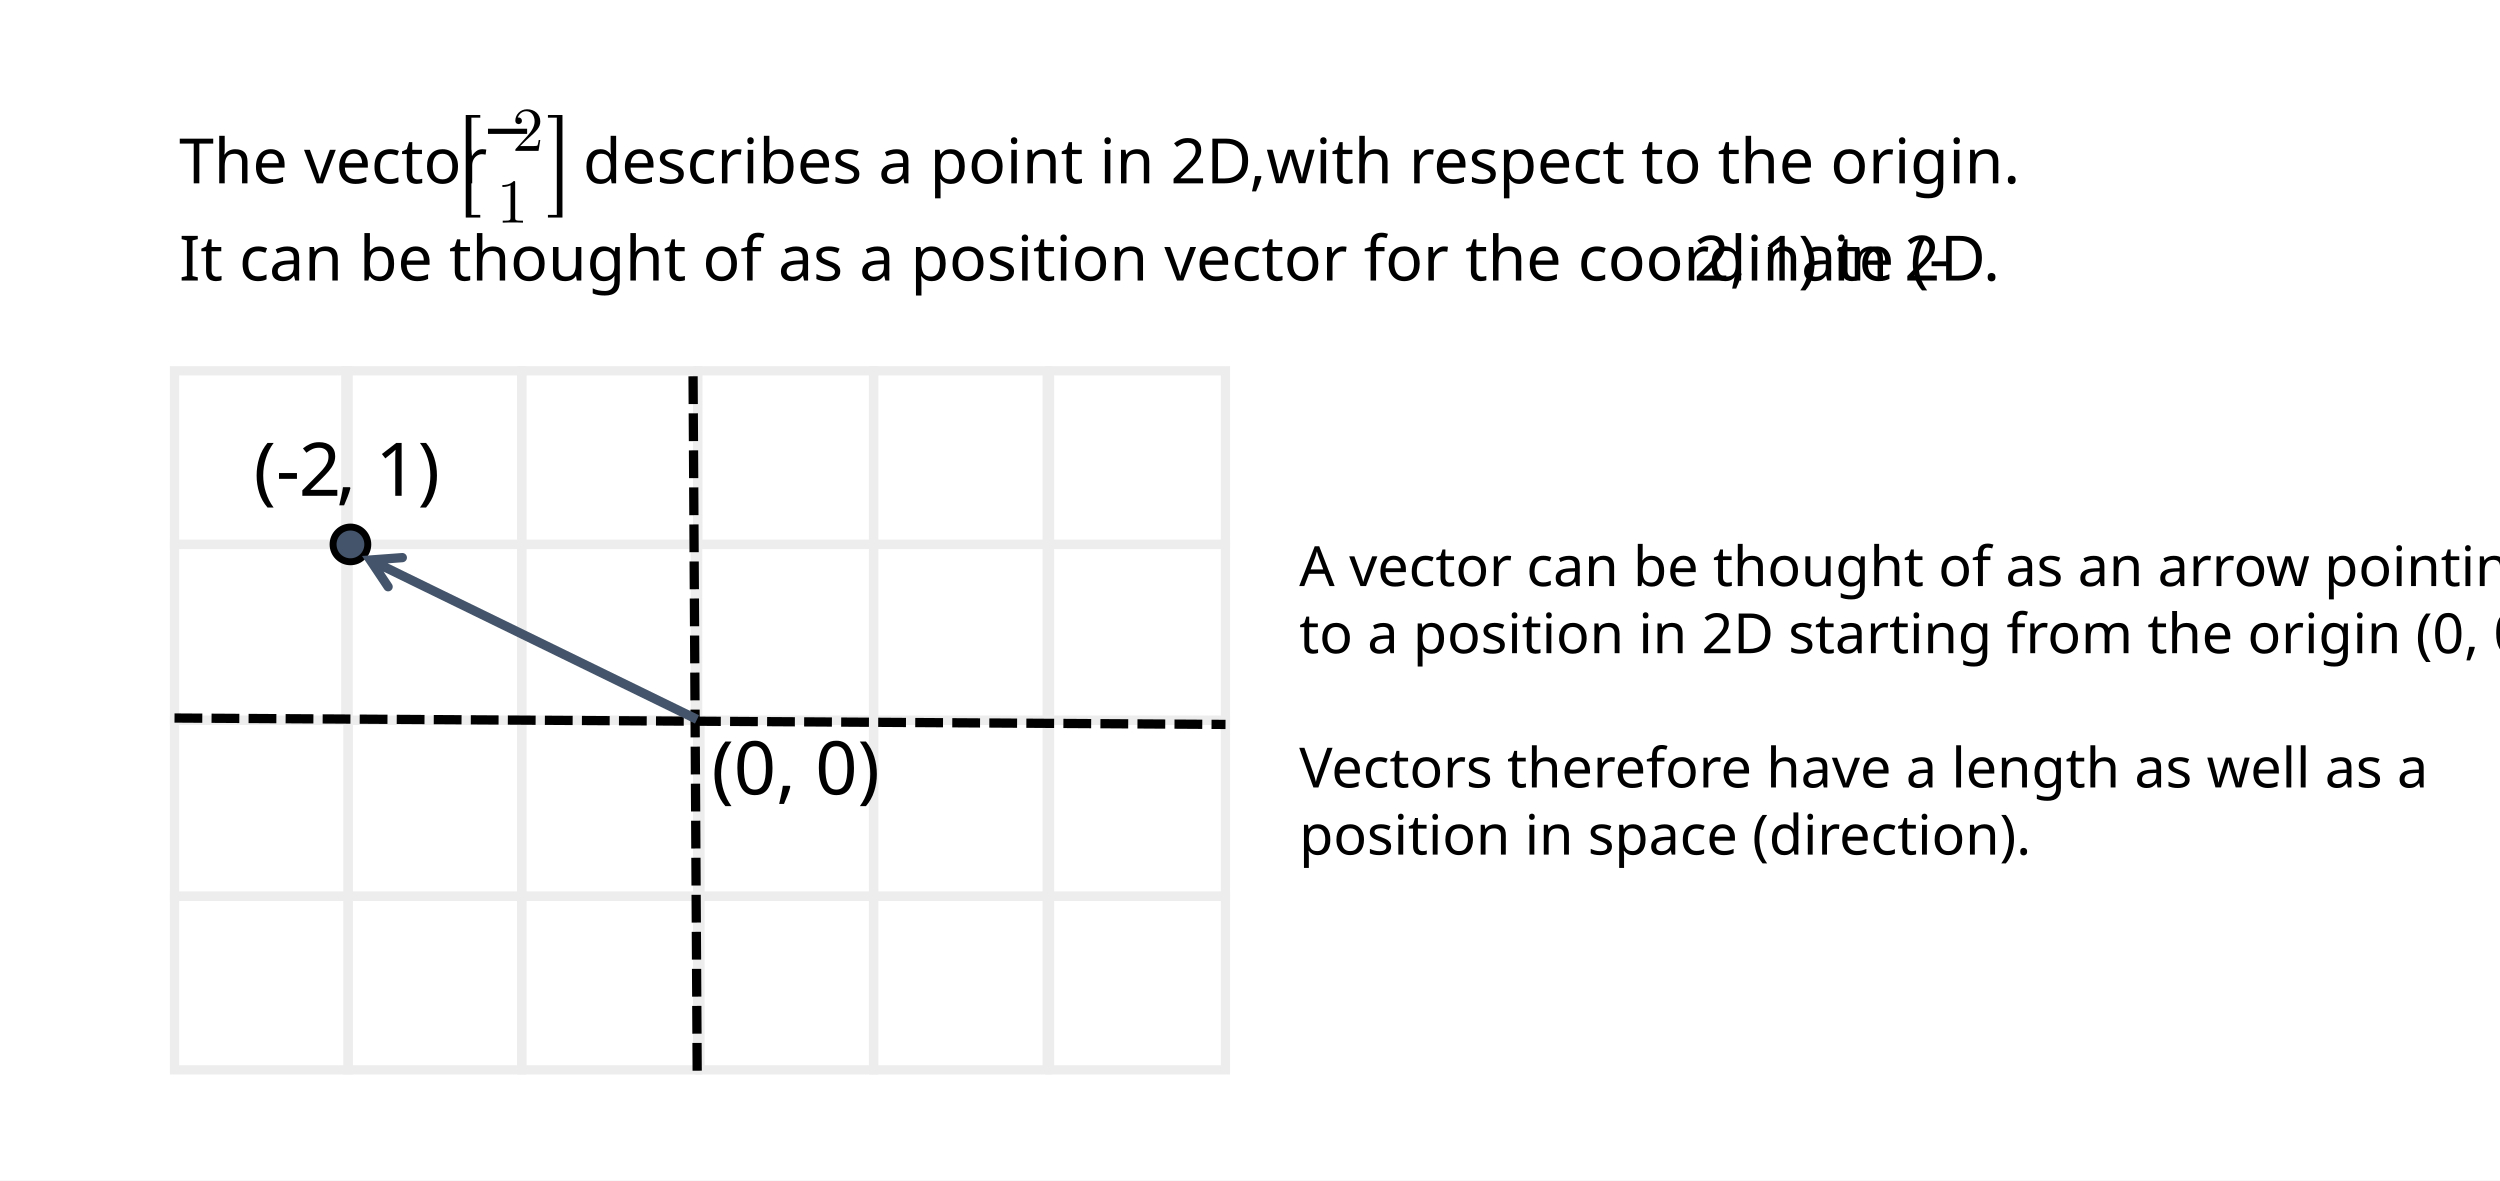
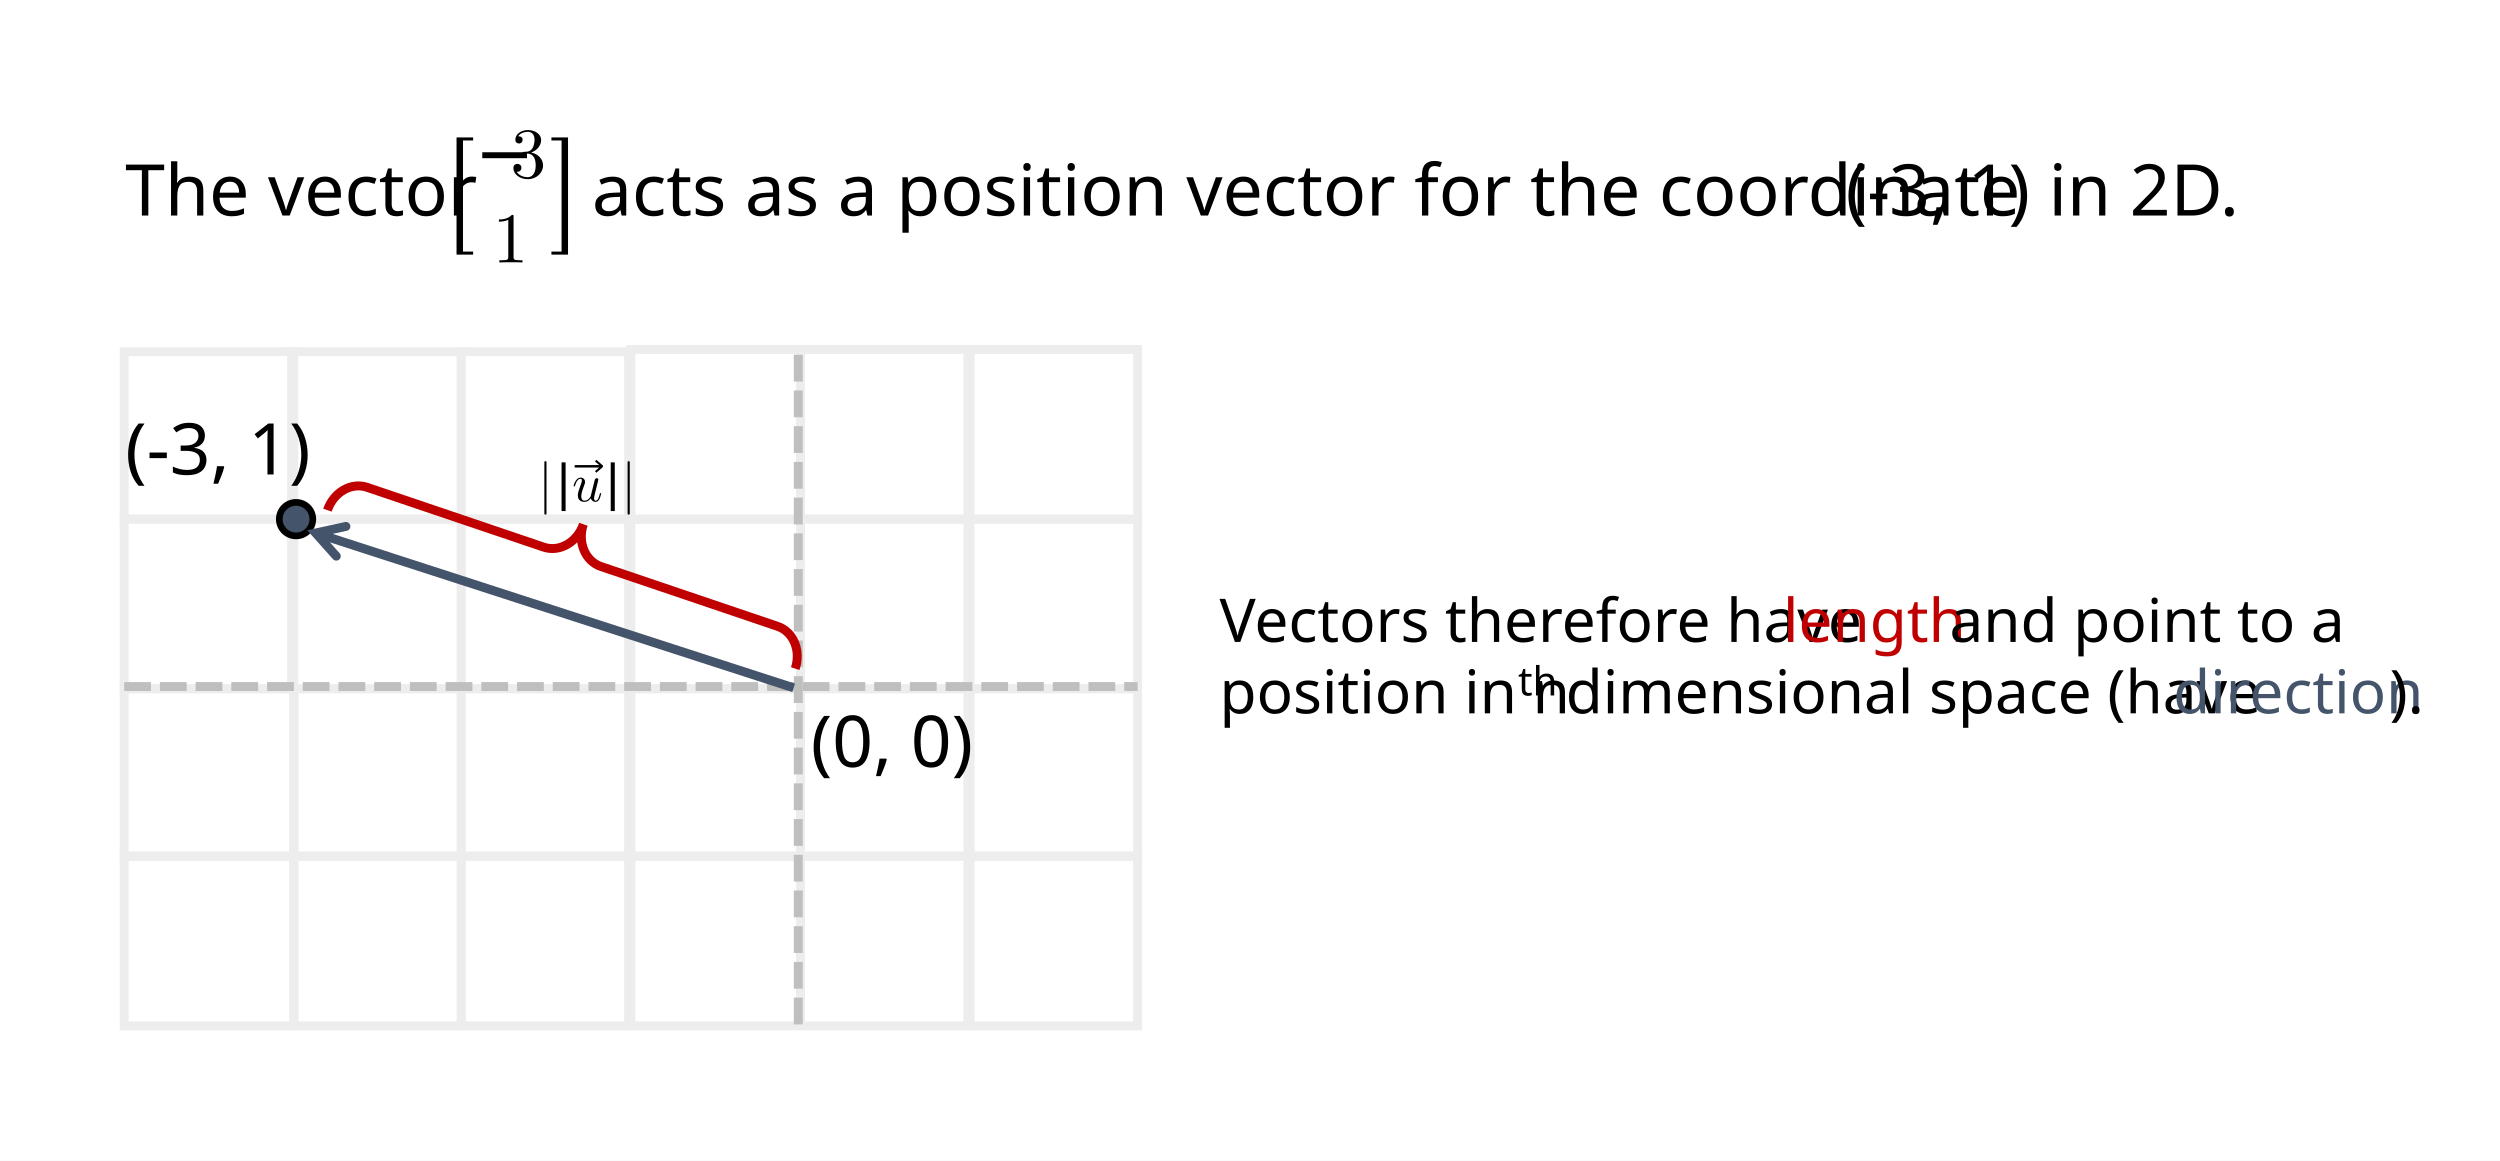
- <svg xmlns="http://www.w3.org/2000/svg" width="1080" height="510" overflow="hidden" version="1.1" id="svg109">
+ <svg xmlns="http://www.w3.org/2000/svg" width="1120" height="520" overflow="hidden" version="1.1" id="svg127">
  <defs id="defs5">
    <clipPath id="clip0">
      <rect x="0" y="0" width="1280" height="720" id="rect2" />
    </clipPath>
  </defs>
-   <g clip-path="url(#clip0)" id="g107" transform="translate(-36.61017,-48.81356)">
+   <g clip-path="url(#clip0)" id="g125" transform="translate(-87.36964,-74.42598)">
    <rect x="0" y="0" width="1280" height="720" fill="#ffffff" id="rect7" />
-     <rect x="490" y="436" width="76" height="75" stroke="#ededed" stroke-width="4" stroke-miterlimit="8" fill="none" id="rect9" />
-     <rect x="490" y="360" width="76" height="76" stroke="#ededed" stroke-width="4" stroke-miterlimit="8" fill="none" id="rect11" />
-     <rect x="490" y="284" width="76" height="76" stroke="#ededed" stroke-width="4" stroke-miterlimit="8" fill="none" id="rect13" />
-     <text fill="#ffffff" font-family="Calibri, Calibri_MSFontService, sans-serif" font-weight="400" font-size="24px" transform="translate(511.342,315)" id="text21">(<tspan font-size="24px" x="7.333" y="0" id="tspan15">-</tspan>
+     <rect x="522" y="458" width="75" height="76" stroke="#ededed" stroke-width="4" stroke-miterlimit="8" fill="none" id="rect9" />
+     <rect x="522" y="383" width="75" height="75" stroke="#ededed" stroke-width="4" stroke-miterlimit="8" fill="none" id="rect11" />
+     <rect x="522" y="307" width="75" height="76" stroke="#ededed" stroke-width="4" stroke-miterlimit="8" fill="none" id="rect13" />
+     <text fill="#ffffff" font-family="Calibri, Calibri_MSFontService, sans-serif" font-weight="400" font-size="24px" transform="translate(543.112,338)" id="text21">(<tspan font-size="24px" x="7.333" y="0" id="tspan15">-</tspan>
      <tspan font-size="24px" x="14.667" y="0" id="tspan17">2,</tspan>
      <tspan font-size="24px" x="6.667" y="29" id="tspan19">1)</tspan>
    </text>
-     <rect x="490" y="209" width="76" height="75" stroke="#ededed" stroke-width="4" stroke-miterlimit="8" fill="none" id="rect23" />
-     <rect x="112" y="436" width="75" height="75" stroke="#ededed" stroke-width="4" stroke-miterlimit="8" fill="none" id="rect25" />
-     <rect x="112" y="360" width="75" height="76" stroke="#ededed" stroke-width="4" stroke-miterlimit="8" fill="none" id="rect27" />
-     <rect x="112" y="209" width="75" height="75" stroke="#ededed" stroke-width="4" stroke-miterlimit="8" fill="none" id="rect29" />
-     <rect x="187" y="436" width="75" height="75" stroke="#ededed" stroke-width="4" stroke-miterlimit="8" fill="none" id="rect31" />
-     <rect x="187" y="360" width="75" height="76" stroke="#ededed" stroke-width="4" stroke-miterlimit="8" fill="none" id="rect33" />
-     <rect x="262" y="436" width="76" height="75" stroke="#ededed" stroke-width="4" stroke-miterlimit="8" fill="none" id="rect35" />
-     <rect x="262" y="360" width="76" height="76" stroke="#ededed" stroke-width="4" stroke-miterlimit="8" fill="none" id="rect37" />
-     <rect x="262" y="284" width="75" height="76" stroke="#ededed" stroke-width="4" stroke-miterlimit="8" fill="none" id="rect39" />
-     <rect x="262" y="209" width="76" height="75" stroke="#ededed" stroke-width="4" stroke-miterlimit="8" fill="none" id="rect41" />
-     <rect x="186" y="209" width="76" height="75" stroke="#ededed" stroke-width="4" stroke-miterlimit="8" fill="none" id="rect43" />
-     <rect x="339" y="436" width="75" height="75" stroke="#ededed" stroke-width="4" stroke-miterlimit="8" fill="none" id="rect45" />
-     <rect x="339" y="360" width="75" height="76" stroke="#ededed" stroke-width="4" stroke-miterlimit="8" fill="none" id="rect47" />
-     <rect x="414" y="436" width="75" height="75" stroke="#ededed" stroke-width="4" stroke-miterlimit="8" fill="none" id="rect49" />
-     <rect x="414" y="360" width="75" height="76" stroke="#ededed" stroke-width="4" stroke-miterlimit="8" fill="none" id="rect51" />
-     <rect x="414" y="284" width="75" height="76" stroke="#ededed" stroke-width="4" stroke-miterlimit="8" fill="none" id="rect53" />
-     <rect x="414" y="209" width="75" height="75" stroke="#ededed" stroke-width="4" stroke-miterlimit="8" fill="none" id="rect55" />
-     <rect x="338" y="284" width="76" height="76" stroke="#ededed" stroke-width="4" stroke-miterlimit="8" fill="none" id="rect57" />
-     <rect x="338" y="209" width="76" height="75" stroke="#ededed" stroke-width="4" stroke-miterlimit="8" fill="none" id="rect59" />
-     <path d="M 337.79,511.362 336,209" stroke="#000000" stroke-width="4" stroke-miterlimit="8" stroke-dasharray="12, 4" fill="none" fill-rule="evenodd" id="path61" />
-     <rect x="112" y="284" width="75" height="76" stroke="#ededed" stroke-width="4" stroke-miterlimit="8" fill="none" id="rect63" />
-     <rect x="186" y="284" width="76" height="76" stroke="#ededed" stroke-width="4" stroke-miterlimit="8" fill="none" id="rect65" />
-     <path d="m 112,359 454.032,2.771" stroke="#000000" stroke-width="4" stroke-miterlimit="8" stroke-dasharray="12, 4" fill="none" fill-rule="evenodd" id="path67" />
-     <path d="m 180.5,284 c 0,-4.142 3.358,-7.5 7.5,-7.5 4.142,0 7.5,3.358 7.5,7.5 0,4.142 -3.358,7.5 -7.5,7.5 -4.142,0 -7.5,-3.358 -7.5,-7.5 z" stroke="#000000" stroke-width="3" stroke-miterlimit="8" fill="#44546a" fill-rule="evenodd" id="path69" />
-     <text font-family="Calibri, Calibri_MSFontService, sans-serif" font-weight="400" font-size="27px" transform="translate(114.004,128)" id="text71">The vector</text>
-     <path d="m 273.317,98.499 h 6.276 v 44.297 h -6.276 v -1.147 h 3.837 V 99.646 h -3.837 z m -35.507,0 h 6.276 v 1.147 h -3.837 v 42.003 h 3.837 v 1.147 h -6.276 z" fill-rule="evenodd" id="path73" />
-     <text font-family="Calibri, Calibri_MSFontService, sans-serif" font-weight="400" font-size="27px" transform="translate(244.558,114)" id="text93">−<tspan font-family="'Cambria Math', 'Cambria Math_MSFontService', sans-serif" font-size="27px" x="13.333" y="0" id="tspan75">2</tspan>
-       <tspan font-family="'Cambria Math', 'Cambria Math_MSFontService', sans-serif" font-size="27px" x="6.667" y="31" id="tspan77">1</tspan>
-       <tspan font-size="27px" x="43.907" y="14" id="tspan79">describes a point in 2D,</tspan>with respect to the origin. <tspan font-size="27px" x="-130.553" y="56" id="tspan81">It can be thought of as a position vector for the coordinate (</tspan>-<tspan font-size="27px" x="523.78" y="56" id="tspan83">2, 1) in 2D.</tspan>
-       <tspan font-size="32px" x="-98.366" y="149" id="tspan85">(</tspan>
-       <tspan font-size="32px" x="-88.7" y="149" id="tspan87">-</tspan>
-       <tspan font-size="32px" x="-78.866" y="149" id="tspan89">2</tspan>
-       <tspan font-size="32px" x="-62.7" y="149" id="tspan91">, 1)</tspan>
+     <rect x="522" y="231" width="75" height="76" stroke="#ededed" stroke-width="4" stroke-miterlimit="8" fill="none" id="rect23" />
+     <rect x="143" y="458" width="76" height="76" stroke="#ededed" stroke-width="4" stroke-miterlimit="8" fill="none" id="rect25" />
+     <rect x="143" y="383" width="76" height="75" stroke="#ededed" stroke-width="4" stroke-miterlimit="8" fill="none" id="rect27" />
+     <rect x="143" y="232" width="76" height="75" stroke="#ededed" stroke-width="4" stroke-miterlimit="8" fill="none" id="rect29" />
+     <rect x="219" y="458" width="75" height="76" stroke="#ededed" stroke-width="4" stroke-miterlimit="8" fill="none" id="rect31" />
+     <rect x="219" y="383" width="75" height="75" stroke="#ededed" stroke-width="4" stroke-miterlimit="8" fill="none" id="rect33" />
+     <rect x="294" y="458" width="75" height="76" stroke="#ededed" stroke-width="4" stroke-miterlimit="8" fill="none" id="rect35" />
+     <rect x="294" y="383" width="75" height="75" stroke="#ededed" stroke-width="4" stroke-miterlimit="8" fill="none" id="rect37" />
+     <rect x="294" y="307" width="75" height="76" stroke="#ededed" stroke-width="4" stroke-miterlimit="8" fill="none" id="rect39" />
+     <rect x="294" y="232" width="75" height="75" stroke="#ededed" stroke-width="4" stroke-miterlimit="8" fill="none" id="rect41" />
+     <rect x="218" y="232" width="76" height="75" stroke="#ededed" stroke-width="4" stroke-miterlimit="8" fill="none" id="rect43" />
+     <rect x="370" y="458" width="76" height="76" stroke="#ededed" stroke-width="4" stroke-miterlimit="8" fill="none" id="rect45" />
+     <rect x="370" y="383" width="76" height="75" stroke="#ededed" stroke-width="4" stroke-miterlimit="8" fill="none" id="rect47" />
+     <rect x="446" y="458" width="75" height="76" stroke="#ededed" stroke-width="4" stroke-miterlimit="8" fill="none" id="rect49" />
+     <rect x="446" y="383" width="75" height="75" stroke="#ededed" stroke-width="4" stroke-miterlimit="8" fill="none" id="rect51" />
+     <rect x="446" y="307" width="75" height="76" stroke="#ededed" stroke-width="4" stroke-miterlimit="8" fill="none" id="rect53" />
+     <rect x="446" y="231" width="75" height="76" stroke="#ededed" stroke-width="4" stroke-miterlimit="8" fill="none" id="rect55" />
+     <rect x="370" y="307" width="76" height="76" stroke="#ededed" stroke-width="4" stroke-miterlimit="8" fill="none" id="rect57" />
+     <rect x="370" y="231" width="76" height="76" stroke="#ededed" stroke-width="4" stroke-miterlimit="8" fill="none" id="rect59" />
+     <path d="M 0,0 1.04987e-4,302.362" stroke="#bfbfbf" stroke-width="4" stroke-miterlimit="8" stroke-dasharray="12, 4" fill="none" fill-rule="evenodd" transform="matrix(1,0,0,-1,445,533.362)" id="path61" />
+     <rect x="143" y="307" width="76" height="76" stroke="#ededed" stroke-width="4" stroke-miterlimit="8" fill="none" id="rect63" />
+     <rect x="218" y="307" width="76" height="76" stroke="#ededed" stroke-width="4" stroke-miterlimit="8" fill="none" id="rect65" />
+     <path d="M 143,382 H 597.032" stroke="#bfbfbf" stroke-width="4" stroke-miterlimit="8" stroke-dasharray="12, 4" fill="none" fill-rule="evenodd" id="path67" />
+     <path d="m 212.5,307 c 0,-4.142 3.358,-7.5 7.5,-7.5 4.142,0 7.5,3.358 7.5,7.5 0,4.142 -3.358,7.5 -7.5,7.5 -4.142,0 -7.5,-3.358 -7.5,-7.5 z" stroke="#000000" stroke-width="3" stroke-miterlimit="8" fill="#44546a" fill-rule="evenodd" id="path69" />
+     <text font-family="Calibri, Calibri_MSFontService, sans-serif" font-weight="400" font-size="32px" transform="translate(143.477,171)" id="text71">The vector</text>
+     <path d="m 334.406,135.994 h 7.438 v 52.5 h -7.438 v -1.359 h 4.547 v -49.782 h -4.547 z m -42.509,0 h 7.437 v 1.359 h -4.547 v 49.782 h 4.547 v 1.359 h -7.437 z" fill-rule="evenodd" id="path73" />
+     <text font-family="Calibri, Calibri_MSFontService, sans-serif" font-weight="400" font-size="32px" transform="translate(300.037,154)" id="text83">−<tspan font-family="'Cambria Math', 'Cambria Math_MSFontService', sans-serif" font-size="32px" x="16" y="0" id="tspan75">3</tspan>
+       <tspan font-family="'Cambria Math', 'Cambria Math_MSFontService', sans-serif" font-size="32px" x="8" y="38" id="tspan77">1</tspan>
+       <tspan font-size="32px" x="52.52" y="17" id="tspan79">acts as a position vector for the coordinate</tspan>
+       <tspan font-size="32px" x="-156.56" y="133" id="tspan81">(</tspan>-3, 1)</text>
+     <path d="m 442.308,384.492 -214.157,-69.369 1.232,-3.805 214.158,69.369 z m -205.773,-59.582 -11.544,-12.913 16.923,-3.692 c 1.079,-0.236 2.145,0.448 2.38,1.527 0.236,1.08 -0.448,2.145 -1.527,2.381 l -13.573,2.961 1.064,-3.287 9.259,10.358 c 0.736,0.823 0.666,2.087 -0.158,2.824 -0.823,0.736 -2.088,0.665 -2.824,-0.159 z" fill="#44546a" id="path85" />
+     <text font-family="Calibri, Calibri_MSFontService, sans-serif" font-weight="400" font-size="32px" transform="translate(450.597,418)" id="text93">(0, 0) <tspan font-size="32px" x="463.6" y="-247" id="tspan87">(</tspan>
+       <tspan font-size="32px" x="473.266" y="-247" id="tspan89">-</tspan>
+       <tspan font-size="32px" x="483.1" y="-247" id="tspan91">3, 1) in 2D.</tspan>
    </text>
-     <path d="m 336.84,361.387 -141.157,-68.853 1.754,-3.595 141.156,68.853 z m -134.227,-57.988 -9.621,-14.403 17.273,-1.285 c 1.101,-0.082 2.061,0.745 2.143,1.846 0.082,1.102 -0.745,2.061 -1.846,2.143 l -13.854,1.031 1.514,-3.106 7.717,11.553 c 0.613,0.918 0.366,2.16 -0.552,2.774 -0.919,0.613 -2.161,0.366 -2.774,-0.553 z" fill="#44546a" id="path95" />
-     <text font-family="Calibri, Calibri_MSFontService, sans-serif" font-weight="400" font-size="24px" transform="translate(597.873,302)" id="text105">A vector can be thought of as an arrow pointing <tspan font-size="24px" x="0" y="29" id="tspan97">to a position in 2D starting from the origin (0, 0).</tspan>
-       <tspan font-size="24px" x="0" y="87" id="tspan99">Vectors therefore have a length as well as a</tspan>
-       <tspan font-size="24px" x="0" y="116" id="tspan101">position in space (direction).</tspan>
-       <tspan font-size="32px" x="-253.883" y="90" id="tspan103">(0, 0)</tspan>
+     <path d="m 234.059,302.994 c 2.73,-8.061 10.688,-12.65 17.774,-10.25 l 79.12,26.796 c 7.086,2.4 15.044,-2.189 17.774,-10.25 -2.73,8.061 0.802,16.541 7.889,18.941 l 79.119,26.795 c 7.087,2.401 10.618,10.881 7.889,18.941" stroke="#c00000" stroke-width="4" stroke-miterlimit="8" fill="none" fill-rule="evenodd" id="path95" />
+     <text font-family="'Cambria Math', 'Cambria Math_MSFontService', sans-serif" font-weight="400" font-size="24px" transform="translate(328.388,299)" id="text97">|</text>
+     <path d="m 360.983,281.568 h 1.805 v 21.809 h -1.805 z m -22.033,0 h 1.804 v 21.809 h -1.804 z" fill-rule="evenodd" id="path99" />
+     <text font-family="'Cambria Math', 'Cambria Math_MSFontService', sans-serif" font-weight="400" font-size="24px" transform="translate(343.648,299)" id="text101">𝑢</text>
+     <path d="m 354.536,280.434 2.942,2.543 v 0.68 l -2.942,2.543 -0.621,-0.704 1.875,-1.629 h -3.937 -3.211 -3.82 v -1.101 h 3.82 3.211 3.937 l -1.875,-1.629 z" fill-rule="evenodd" id="path103" />
+     <text font-family="'Cambria Math', 'Cambria Math_MSFontService', sans-serif" font-weight="400" font-size="24px" transform="translate(365.682,299)" id="text123">|<tspan font-size="24px" x="7.667" y="0" id="tspan105" />
+       <tspan font-family="Calibri, Calibri_MSFontService, sans-serif" font-size="27px" x="268.031" y="63" id="tspan107">Vectors therefore have</tspan>
+       <tspan fill="#c00000" font-family="Calibri, Calibri_MSFontService, sans-serif" font-size="27px" x="520.458" y="63" id="tspan109">length</tspan>
+       <tspan font-family="Calibri, Calibri_MSFontService, sans-serif" font-size="27px" x="595.051" y="63" id="tspan111">and point to a</tspan>
+       <tspan font-family="Calibri, Calibri_MSFontService, sans-serif" font-size="27px" x="268.031" y="95" id="tspan113">position in n</tspan>
+       <tspan font-family="Calibri, Calibri_MSFontService, sans-serif" font-size="18px" x="401.785" y="87" id="tspan115">th</tspan>
+       <tspan font-family="Calibri, Calibri_MSFontService, sans-serif" font-size="27px" x="423.118" y="95" id="tspan117">dimensional space (have</tspan>
+       <tspan fill="#44546a" font-family="Calibri, Calibri_MSFontService, sans-serif" font-size="27px" x="695.251" y="95" id="tspan119">direction</tspan>
+       <tspan font-family="Calibri, Calibri_MSFontService, sans-serif" font-size="27px" x="792.231" y="95" id="tspan121">).</tspan>
    </text>
  </g>
</svg>
